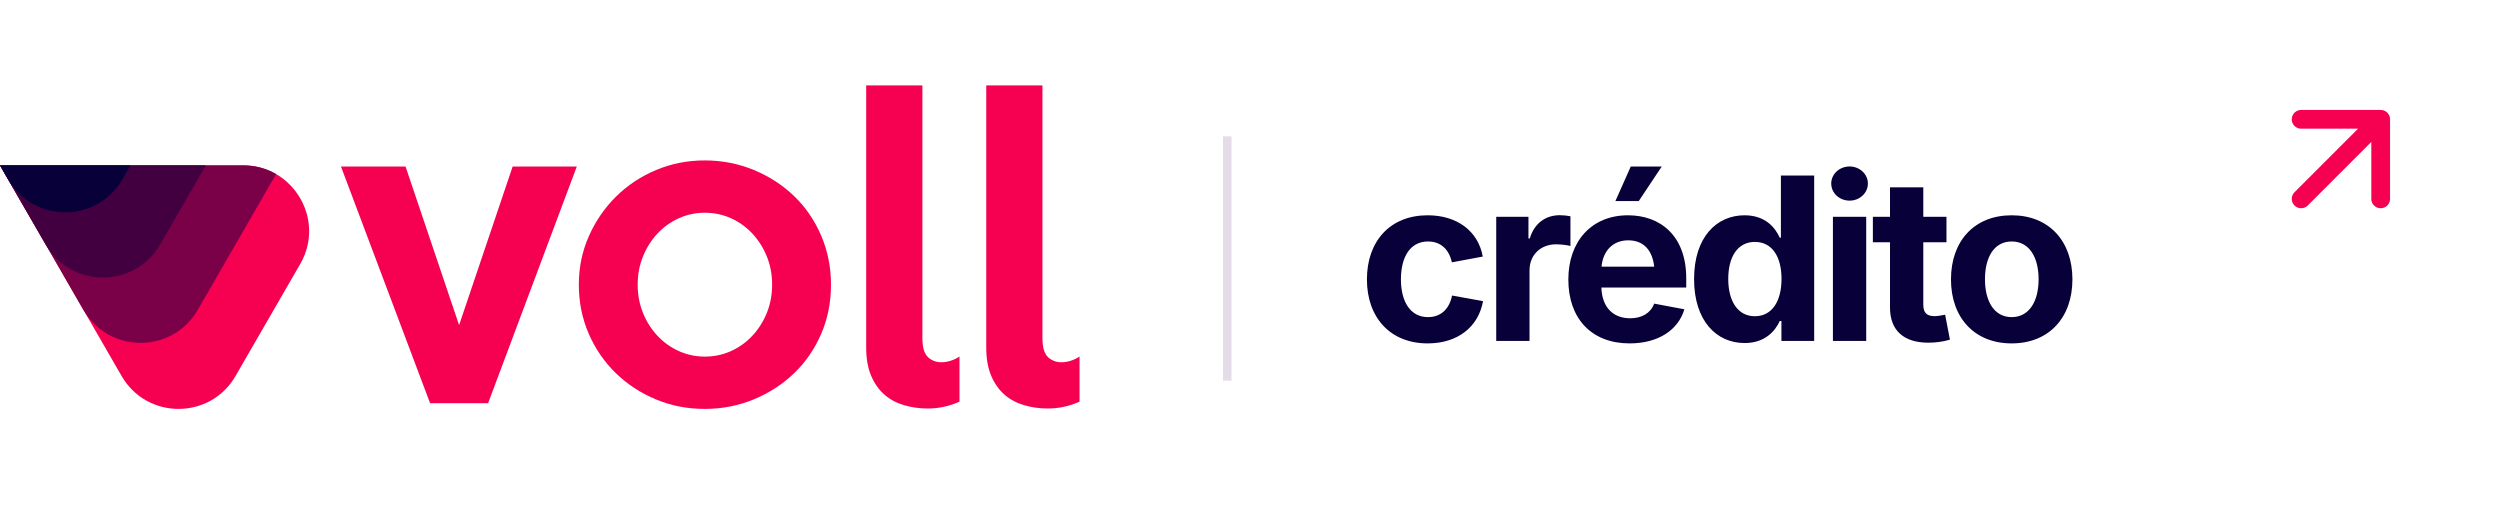
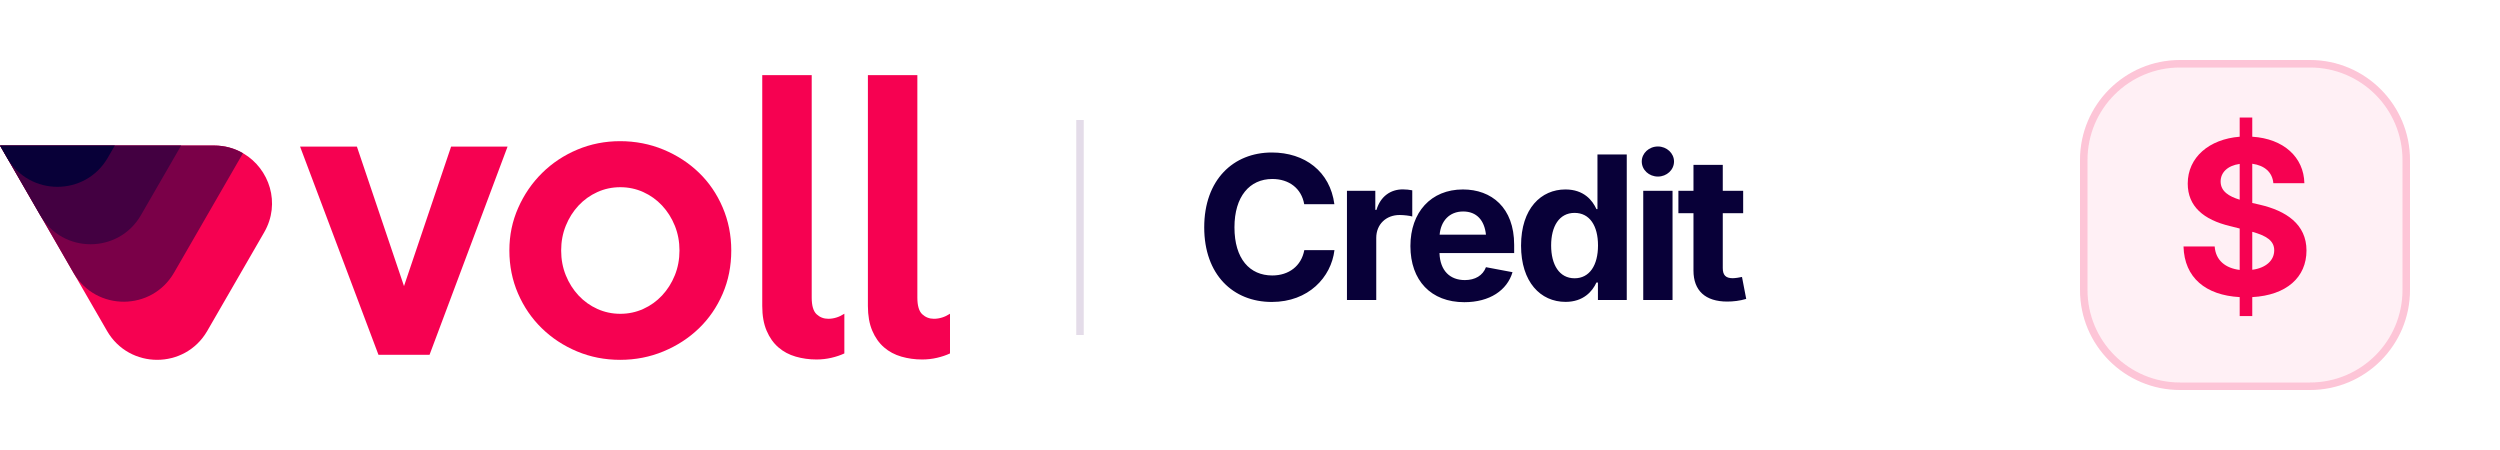
- <svg xmlns="http://www.w3.org/2000/svg" viewBox="0 0 440 90" role="img" aria-labelledby="logo-title">
+ <svg xmlns="http://www.w3.org/2000/svg" viewBox="0 0 500 90" role="img" aria-labelledby="logo-title">
  <svg x="0" y="15" width="190" height="57" viewBox="0 0 1118.69 335.23">
    <defs>
      <style> .cls-1 { fill: #f60151; } .cls-1, .cls-2, .cls-3, .cls-4 { stroke-width: 0px; } .cls-2 { fill: #7a0048; } .cls-3 { fill: #430041; } .cls-4 { fill: #080038; } </style>
    </defs>
    <g id="Camada_1-2" data-name="Camada 1">
      <g id="voll_tipo_Cor">
        <g>
          <path class="cls-1" d="m597.71,84.09l-91.9,245.2h-60.14l-92.32-245.2h66.91l55.48,164.32,55.48-164.32h66.49Z" />
          <path class="cls-1" d="m861.12,206.48c0,18.36-3.39,35.36-10.17,51.03-6.77,15.67-16.09,29.22-27.95,40.66s-25.77,20.47-41.71,27.1c-15.96,6.63-32.97,9.96-51.03,9.96s-35.02-3.32-50.82-9.96c-15.82-6.63-29.65-15.73-41.5-27.31-11.86-11.58-21.18-25.2-27.95-40.87-6.78-15.67-10.17-32.54-10.17-50.61s3.46-34.51,10.37-50.19c6.92-15.67,16.31-29.36,28.17-41.08,11.86-11.71,25.69-20.89,41.5-27.53,15.8-6.63,32.6-9.95,50.4-9.95s35.08,3.32,51.03,9.95c15.94,6.64,29.86,15.67,41.71,27.11,11.86,11.43,21.18,25.06,27.95,40.87,6.77,15.81,10.17,32.75,10.17,50.82Zm-60.99,0c0-10.44-1.84-20.18-5.49-29.22-3.66-9.03-8.66-16.94-14.99-23.72-6.34-6.78-13.73-12.07-22.17-15.88-8.45-3.81-17.45-5.72-27.02-5.72s-18.58,1.9-27.02,5.72-15.83,9.1-22.17,15.88c-6.34,6.78-11.33,14.69-14.99,23.72-3.66,9.04-5.48,18.78-5.48,29.22s1.83,20.19,5.48,29.22c3.66,9.04,8.65,16.94,14.99,23.72,6.34,6.78,13.72,12.07,22.17,15.88,8.45,3.81,17.45,5.72,27.02,5.72s18.58-1.91,27.02-5.72c8.44-3.81,15.83-9.11,22.17-15.88,6.33-6.78,11.33-14.67,14.99-23.72,3.66-9.03,5.49-18.77,5.49-29.22Z" />
          <path class="cls-1" d="m994.28,327.68c-4.5,2.11-9.58,3.83-15.26,5.15-5.68,1.32-11.56,1.98-17.63,1.98-8.46,0-16.58-1.12-24.37-3.37-7.79-2.25-14.6-5.87-20.4-10.9-5.81-5.01-10.44-11.55-13.87-19.62-3.44-8.06-5.15-17.76-5.15-29.12V0h58.24v261.91c0,9.51,1.91,16.05,5.74,19.62,3.83,3.56,8.39,5.35,13.68,5.35,6.6,0,12.94-1.98,19.02-5.94v46.75Z" />
          <path class="cls-1" d="m1118.69,327.68c-4.5,2.11-9.58,3.83-15.26,5.15-5.68,1.32-11.56,1.98-17.63,1.98-8.46,0-16.58-1.12-24.37-3.37-7.79-2.25-14.6-5.87-20.4-10.9-5.81-5.01-10.44-11.55-13.87-19.62-3.44-8.06-5.15-17.76-5.15-29.12V0h58.24v261.91c0,9.51,1.91,16.05,5.74,19.62,3.83,3.56,8.39,5.35,13.68,5.35,6.6,0,12.94-1.98,19.02-5.94v46.75Z" />
        </g>
        <g>
          <path class="cls-1" d="m311.12,185.05l-67.08,116.16c-26.21,45.35-91.77,45.35-117.98,0l-39.2-67.92c-.15-.23-.3-.53-.46-.76l-38.14-66.17c-.23-.3-.46-.61-.61-.99l-.23-.46L4.58,90.85.02,82.87h252.07c12.69,0,24.24,3.34,34.03,9.04.23.15.46.23.68.38,30.39,18,44.06,58.57,24.31,92.76Z" />
          <path class="cls-2" d="m286.12,91.91l-81.14,140.62c-26.21,45.43-91.47,45.66-118.13.76-.15-.23-.3-.53-.46-.76l-38.14-66.17c-.23-.3-.46-.61-.61-.99l-.23-.46h-.08L4.58,90.85.02,82.87h252.07c12.69,0,24.24,3.34,34.03,9.04Z" />
          <path class="cls-3" d="m165.94,164.89l47.36-82.03H0l47.36,82.03c26.35,45.64,92.23,45.64,118.58,0Z" />
          <path class="cls-4" d="m126.9,97.26l8.32-14.4H0l8.32,14.4c26.35,45.64,92.23,45.64,118.58,0Z" />
        </g>
      </g>
    </g>
  </svg>
  <path d="M216 24v43" stroke="#e4dce9" stroke-width="1.5" />
-   <text x="239" y="60" font-family="Inter,Segoe UI,Arial,sans-serif" font-size="40" font-weight="650" letter-spacing="-1.7" fill="#080038">crédito</text>
-   <path d="M405 21h14v14m-14 0 14-14" fill="none" stroke="#f60151" stroke-width="3.3" stroke-linecap="round" stroke-linejoin="round" />
+   <text x="239" y="60" font-family="Inter,Segoe UI,Arial,sans-serif" font-size="40" font-weight="650" letter-spacing="-1.7" fill="#080038">Credit</text>
+   <rect x="416" y="12" width="66" height="66" rx="20" fill="#fff0f5" />
+   <rect x="416.75" y="12.75" width="64.5" height="64.5" rx="19.25" fill="none" stroke="#f60151" stroke-opacity=".18" stroke-width="1.5" />
+   <text x="449" y="59" text-anchor="middle" font-family="Inter,Segoe UI,Arial,sans-serif" font-size="43" font-weight="700" fill="#f60151">$</text>
</svg>
